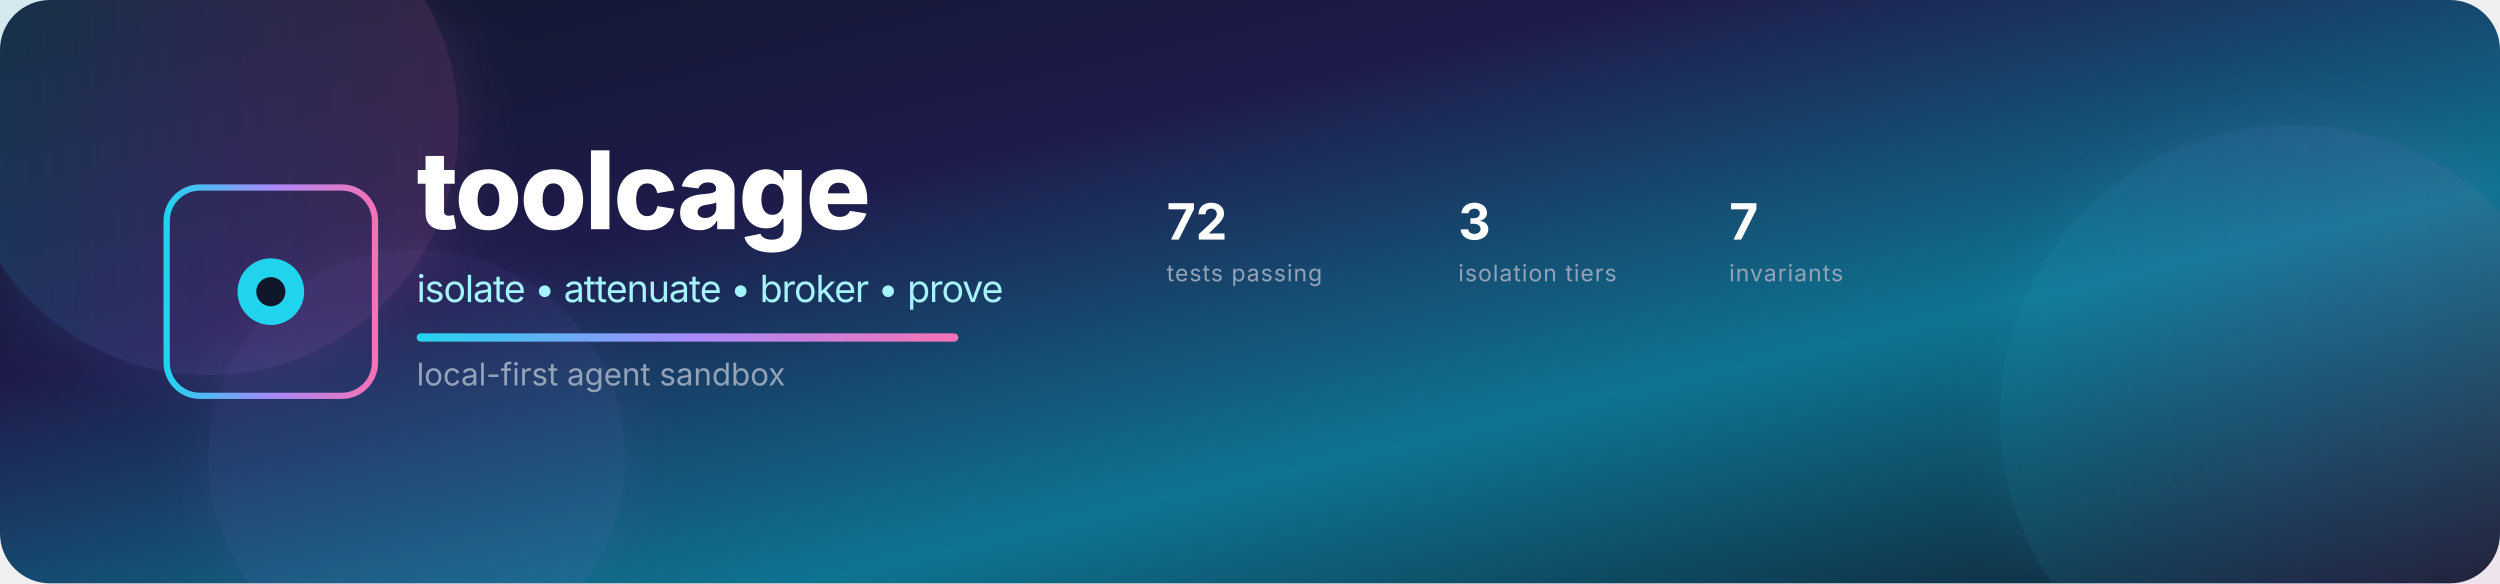
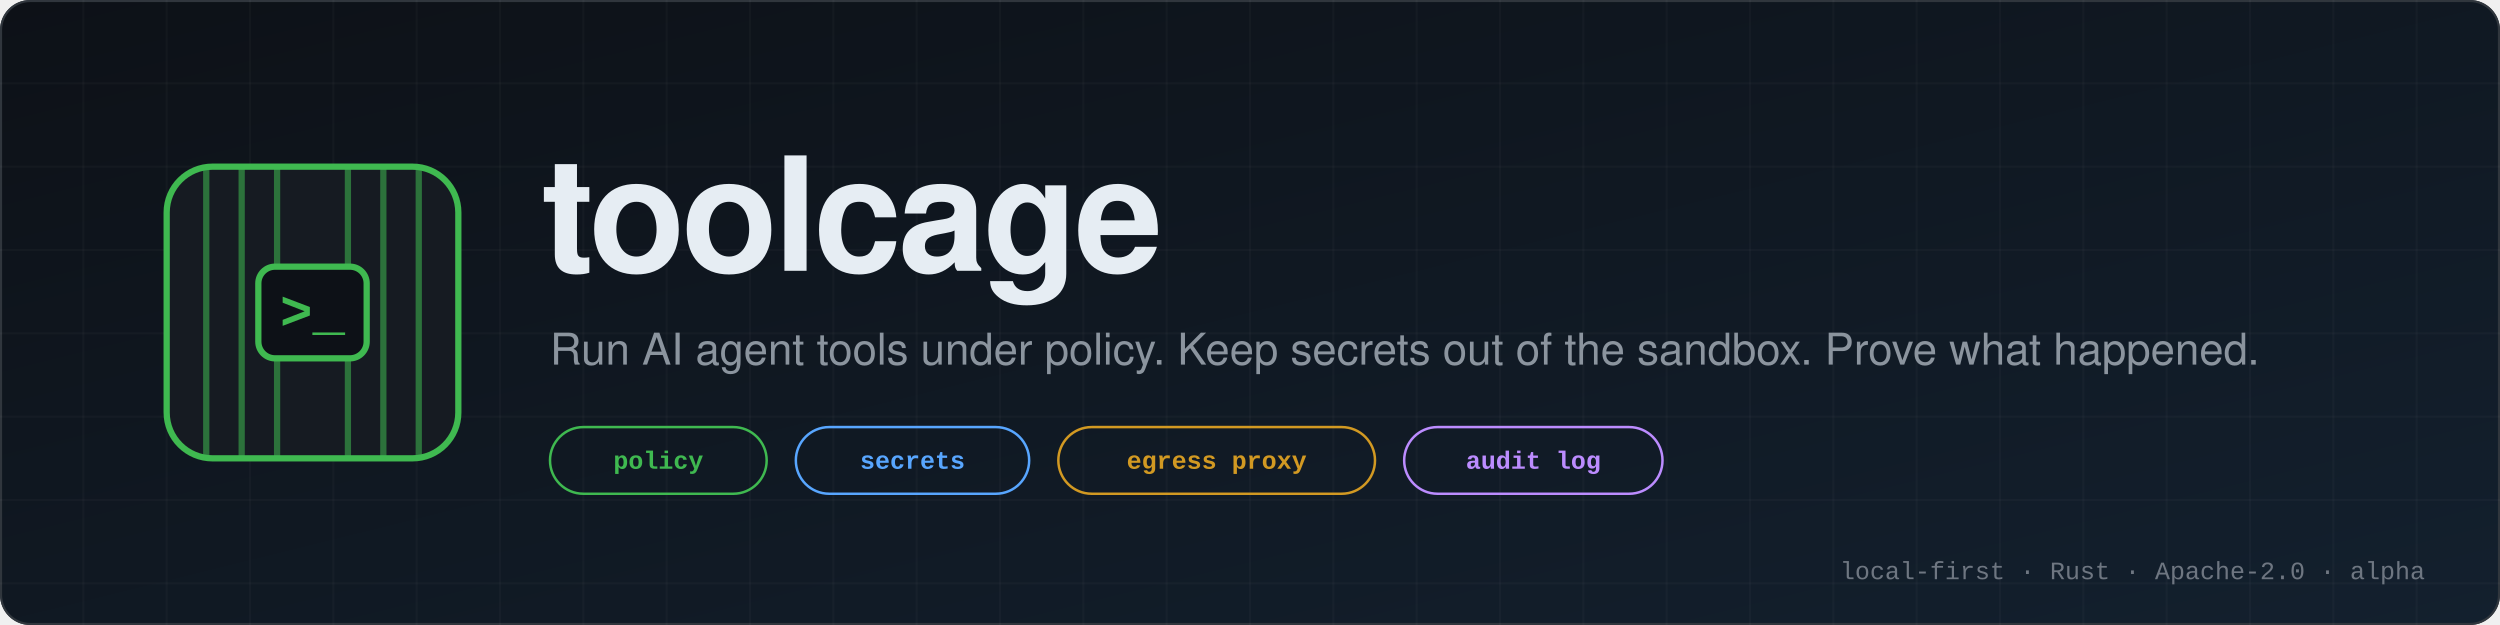
- <svg xmlns="http://www.w3.org/2000/svg" width="1200" height="280" viewBox="0 0 1200 280" role="img" aria-label="toolcage banner">
+ <svg xmlns="http://www.w3.org/2000/svg" viewBox="0 0 1200 300" width="1200" height="300" role="img" aria-labelledby="t d">
+   <style>
+   .sans{font-family:-apple-system,BlinkMacSystemFont,'Segoe UI',Helvetica,Arial,sans-serif}
+   .mono{font-family:ui-monospace,SFMono-Regular,Menlo,Consolas,'Liberation Mono',monospace}
+   .t{fill:#e6edf3} .m{fill:#8b949e} .d{fill:#6e7681}
+   .g{fill:#3fb950} .b{fill:#58a6ff} .r{fill:#f85149} .a{fill:#d29922} .p{fill:#bc8cff}
+   .h1{font-size:20px;font-weight:700} .h2{font-size:15px;font-weight:700}
+   .s{font-size:12px} .xs{font-size:11px} .n{font-size:13px}
+   .bold{font-weight:700}
+ </style>
  <defs>
-     <linearGradient id="meshBg" x1="0%" y1="0%" x2="100%" y2="100%">
-       <stop offset="0%" stop-color="#0f172a" />
-       <stop offset="33%" stop-color="#1e1b4b" />
-       <stop offset="66%" stop-color="#0e7490" />
-       <stop offset="100%" stop-color="#0f172a" />
+     <marker id="ag" viewBox="0 0 10 10" refX="8.5" refY="5" markerWidth="7" markerHeight="7" orient="auto-start-reverse">
+       <path d="M0 0L10 5L0 10z" fill="#3fb950" />
+     </marker>
+     <marker id="ab" viewBox="0 0 10 10" refX="8.5" refY="5" markerWidth="7" markerHeight="7" orient="auto-start-reverse">
+       <path d="M0 0L10 5L0 10z" fill="#58a6ff" />
+     </marker>
+     <marker id="am" viewBox="0 0 10 10" refX="8.5" refY="5" markerWidth="7" markerHeight="7" orient="auto-start-reverse">
+       <path d="M0 0L10 5L0 10z" fill="#8b949e" />
+     </marker>
+     <marker id="ar" viewBox="0 0 10 10" refX="8.5" refY="5" markerWidth="7" markerHeight="7" orient="auto-start-reverse">
+       <path d="M0 0L10 5L0 10z" fill="#f85149" />
+     </marker>
+     <marker id="aa" viewBox="0 0 10 10" refX="8.5" refY="5" markerWidth="7" markerHeight="7" orient="auto-start-reverse">
+       <path d="M0 0L10 5L0 10z" fill="#d29922" />
+     </marker>
+     <linearGradient id="hero" x1="0" y1="0" x2="1" y2="1">
+       <stop offset="0" stop-color="#0d1117" />
+       <stop offset="1" stop-color="#13202e" />
    </linearGradient>
-     <linearGradient id="accentGrad" x1="0%" y1="0%" x2="100%" y2="0%">
-       <stop offset="0%" stop-color="#22d3ee" />
-       <stop offset="50%" stop-color="#a78bfa" />
-       <stop offset="100%" stop-color="#f472b6" />
-     </linearGradient>
-     <filter id="glow" x="-20%" y="-20%" width="140%" height="140%">
-       <feGaussianBlur stdDeviation="15" result="blur" />
-       <feComposite in="SourceGraphic" in2="blur" operator="over" />
-     </filter>
-     <filter id="glowSoft" x="-50%" y="-50%" width="200%" height="200%">
-       <feGaussianBlur stdDeviation="25" result="blur" />
-       <feComposite in="SourceGraphic" in2="blur" operator="over" />
-     </filter>
  </defs>
-   <rect width="1200" height="280" fill="url(#meshBg)" rx="24" />
-   <circle cx="100" cy="60" r="120" fill="url(#accentGrad)" opacity="0.15" filter="url(#glow)">
-     <animate attributeName="cy" values="60;120;60" dur="4s" repeatCount="indefinite" />
-   </circle>
-   <circle cx="1100" cy="200" r="140" fill="url(#accentGrad)" opacity="0.1" filter="url(#glow)">
-     <animate attributeName="cy" values="200;180;200" dur="5s" repeatCount="indefinite" />
-   </circle>
-   <circle cx="200" cy="220" r="100" fill="#a78bfa" opacity="0.08" filter="url(#glow)">
-     <animate attributeName="cy" values="220;200;220" dur="6s" repeatCount="indefinite" />
-   </circle>
-   <g transform="translate(80, 90)">
-     <rect x="0" y="0" width="100" height="100" rx="16" fill="none" stroke="url(#accentGrad)" stroke-width="3" />
-     <line x1="25" y1="10" x2="75" y2="10" stroke="url(#accentGrad)" stroke-width="2" />
-     <line x1="25" y1="30" x2="75" y2="30" stroke="url(#accentGrad)" stroke-width="2" />
-     <line x1="25" y1="50" x2="75" y2="50" stroke="url(#accentGrad)" stroke-width="2" />
-     <line x1="25" y1="70" x2="75" y2="70" stroke="url(#accentGrad)" stroke-width="2" />
-     <circle cx="50" cy="50" r="16" fill="#22d3ee" />
-     <circle cx="50" cy="50" r="7" fill="#0f172a" />
-   </g>
-   <text x="200" y="110" font-family="Inter, system-ui, sans-serif" font-size="52" font-weight="800" fill="#ffffff" letter-spacing="-1">toolcage</text>
-   <text x="200" y="145" font-family="Inter, system-ui, sans-serif" font-size="18" fill="#a5f3fc" letter-spacing="-0.5">isolate • attenuate • broker • prove</text>
-   <rect x="200" y="160" width="260" height="4" fill="url(#accentGrad)" rx="2" />
-   <text x="200" y="185" font-family="Inter, system-ui, sans-serif" font-size="15" fill="#94a3b8">local-first agent sandbox</text>
-   <g transform="translate(560, 90)">
-     <text x="0" y="25" font-family="Inter, system-ui, sans-serif" font-size="24" font-weight="700" fill="#ffffff">72</text>
-     <text x="0" y="45" font-family="Inter, system-ui, sans-serif" font-size="11" fill="#94a3b8" letter-spacing="0.5">tests passing</text>
-   </g>
-   <g transform="translate(700, 90)">
-     <text x="0" y="25" font-family="Inter, system-ui, sans-serif" font-size="24" font-weight="700" fill="#ffffff">3</text>
-     <text x="0" y="45" font-family="Inter, system-ui, sans-serif" font-size="11" fill="#94a3b8" letter-spacing="0.5">isolation tiers</text>
-   </g>
-   <g transform="translate(830, 90)">
-     <text x="0" y="25" font-family="Inter, system-ui, sans-serif" font-size="24" font-weight="700" fill="#ffffff">7</text>
-     <text x="0" y="45" font-family="Inter, system-ui, sans-serif" font-size="11" fill="#94a3b8" letter-spacing="0.5">invariants</text>
-   </g>
+   <rect x="0.5" y="0.5" width="1199" height="299" rx="14" fill="#0d1117" stroke="#30363d" />
+   <rect x="0.5" y="0.5" width="1199" height="299" rx="14" fill="url(#hero)" stroke="#30363d" />
+   <line x1="40" y1="0" x2="40" y2="300" stroke="#ffffff" stroke-opacity="0.025" />
+   <line x1="80" y1="0" x2="80" y2="300" stroke="#ffffff" stroke-opacity="0.025" />
+   <line x1="120" y1="0" x2="120" y2="300" stroke="#ffffff" stroke-opacity="0.025" />
+   <line x1="160" y1="0" x2="160" y2="300" stroke="#ffffff" stroke-opacity="0.025" />
+   <line x1="200" y1="0" x2="200" y2="300" stroke="#ffffff" stroke-opacity="0.025" />
+   <line x1="240" y1="0" x2="240" y2="300" stroke="#ffffff" stroke-opacity="0.025" />
+   <line x1="280" y1="0" x2="280" y2="300" stroke="#ffffff" stroke-opacity="0.025" />
+   <line x1="320" y1="0" x2="320" y2="300" stroke="#ffffff" stroke-opacity="0.025" />
+   <line x1="360" y1="0" x2="360" y2="300" stroke="#ffffff" stroke-opacity="0.025" />
+   <line x1="400" y1="0" x2="400" y2="300" stroke="#ffffff" stroke-opacity="0.025" />
+   <line x1="440" y1="0" x2="440" y2="300" stroke="#ffffff" stroke-opacity="0.025" />
+   <line x1="480" y1="0" x2="480" y2="300" stroke="#ffffff" stroke-opacity="0.025" />
+   <line x1="520" y1="0" x2="520" y2="300" stroke="#ffffff" stroke-opacity="0.025" />
+   <line x1="560" y1="0" x2="560" y2="300" stroke="#ffffff" stroke-opacity="0.025" />
+   <line x1="600" y1="0" x2="600" y2="300" stroke="#ffffff" stroke-opacity="0.025" />
+   <line x1="640" y1="0" x2="640" y2="300" stroke="#ffffff" stroke-opacity="0.025" />
+   <line x1="680" y1="0" x2="680" y2="300" stroke="#ffffff" stroke-opacity="0.025" />
+   <line x1="720" y1="0" x2="720" y2="300" stroke="#ffffff" stroke-opacity="0.025" />
+   <line x1="760" y1="0" x2="760" y2="300" stroke="#ffffff" stroke-opacity="0.025" />
+   <line x1="800" y1="0" x2="800" y2="300" stroke="#ffffff" stroke-opacity="0.025" />
+   <line x1="840" y1="0" x2="840" y2="300" stroke="#ffffff" stroke-opacity="0.025" />
+   <line x1="880" y1="0" x2="880" y2="300" stroke="#ffffff" stroke-opacity="0.025" />
+   <line x1="920" y1="0" x2="920" y2="300" stroke="#ffffff" stroke-opacity="0.025" />
+   <line x1="960" y1="0" x2="960" y2="300" stroke="#ffffff" stroke-opacity="0.025" />
+   <line x1="1000" y1="0" x2="1000" y2="300" stroke="#ffffff" stroke-opacity="0.025" />
+   <line x1="1040" y1="0" x2="1040" y2="300" stroke="#ffffff" stroke-opacity="0.025" />
+   <line x1="1080" y1="0" x2="1080" y2="300" stroke="#ffffff" stroke-opacity="0.025" />
+   <line x1="1120" y1="0" x2="1120" y2="300" stroke="#ffffff" stroke-opacity="0.025" />
+   <line x1="1160" y1="0" x2="1160" y2="300" stroke="#ffffff" stroke-opacity="0.025" />
+   <line x1="0" y1="40" x2="1200" y2="40" stroke="#ffffff" stroke-opacity="0.025" />
+   <line x1="0" y1="80" x2="1200" y2="80" stroke="#ffffff" stroke-opacity="0.025" />
+   <line x1="0" y1="120" x2="1200" y2="120" stroke="#ffffff" stroke-opacity="0.025" />
+   <line x1="0" y1="160" x2="1200" y2="160" stroke="#ffffff" stroke-opacity="0.025" />
+   <line x1="0" y1="200" x2="1200" y2="200" stroke="#ffffff" stroke-opacity="0.025" />
+   <line x1="0" y1="240" x2="1200" y2="240" stroke="#ffffff" stroke-opacity="0.025" />
+   <line x1="0" y1="280" x2="1200" y2="280" stroke="#ffffff" stroke-opacity="0.025" />
+   <rect x="80" y="80" width="140" height="140" rx="22" fill="#161b22" stroke="#3fb950" stroke-width="3" />
+   <line x1="99" y1="80" x2="99" y2="220" stroke="#3fb950" stroke-opacity="0.55" stroke-width="3" />
+   <line x1="116" y1="80" x2="116" y2="220" stroke="#3fb950" stroke-opacity="0.55" stroke-width="3" />
+   <line x1="133" y1="80" x2="133" y2="220" stroke="#3fb950" stroke-opacity="0.55" stroke-width="3" />
+   <line x1="167" y1="80" x2="167" y2="220" stroke="#3fb950" stroke-opacity="0.55" stroke-width="3" />
+   <line x1="184" y1="80" x2="184" y2="220" stroke="#3fb950" stroke-opacity="0.55" stroke-width="3" />
+   <line x1="201" y1="80" x2="201" y2="220" stroke="#3fb950" stroke-opacity="0.55" stroke-width="3" />
+   <rect x="124" y="128" width="52" height="44" rx="8" fill="#0d1117" stroke="#3fb950" stroke-width="3" />
+   <text x="150" y="158" class="g sans bold" text-anchor="middle" style="font-size:26px;font-family:ui-monospace,SFMono-Regular,Menlo,Consolas,'Liberation Mono',monospace">&gt;_</text>
+   <text x="260" y="130" class="t sans bold" text-anchor="start" style="font-size:76px;letter-spacing:-2px">toolcage</text>
+   <text x="264" y="175" class="m sans" text-anchor="start" style="font-size:21px">Run AI agent tools under policy. Keep secrets out of the sandbox. Prove what happened.</text>
+   <rect x="264" y="205" width="104" height="32" rx="16.0" fill="none" stroke="#3fb950" stroke-width="1.2" />
+   <text x="316.0" y="225.0" text-anchor="middle" class="s mono bold" fill="#3fb950">policy</text>
+   <rect x="382" y="205" width="112" height="32" rx="16.0" fill="none" stroke="#58a6ff" stroke-width="1.2" />
+   <text x="438.0" y="225.0" text-anchor="middle" class="s mono bold" fill="#58a6ff">secrets</text>
+   <rect x="508" y="205" width="152" height="32" rx="16.0" fill="none" stroke="#d29922" stroke-width="1.2" />
+   <text x="584.0" y="225.0" text-anchor="middle" class="s mono bold" fill="#d29922">egress proxy</text>
+   <rect x="674" y="205" width="124" height="32" rx="16.0" fill="none" stroke="#bc8cff" stroke-width="1.2" />
+   <text x="736.0" y="225.0" text-anchor="middle" class="s mono bold" fill="#bc8cff">audit log</text>
+   <text x="1164" y="278" class="d s mono" text-anchor="end">local-first · Rust · Apache-2.0 · alpha</text>
</svg>
